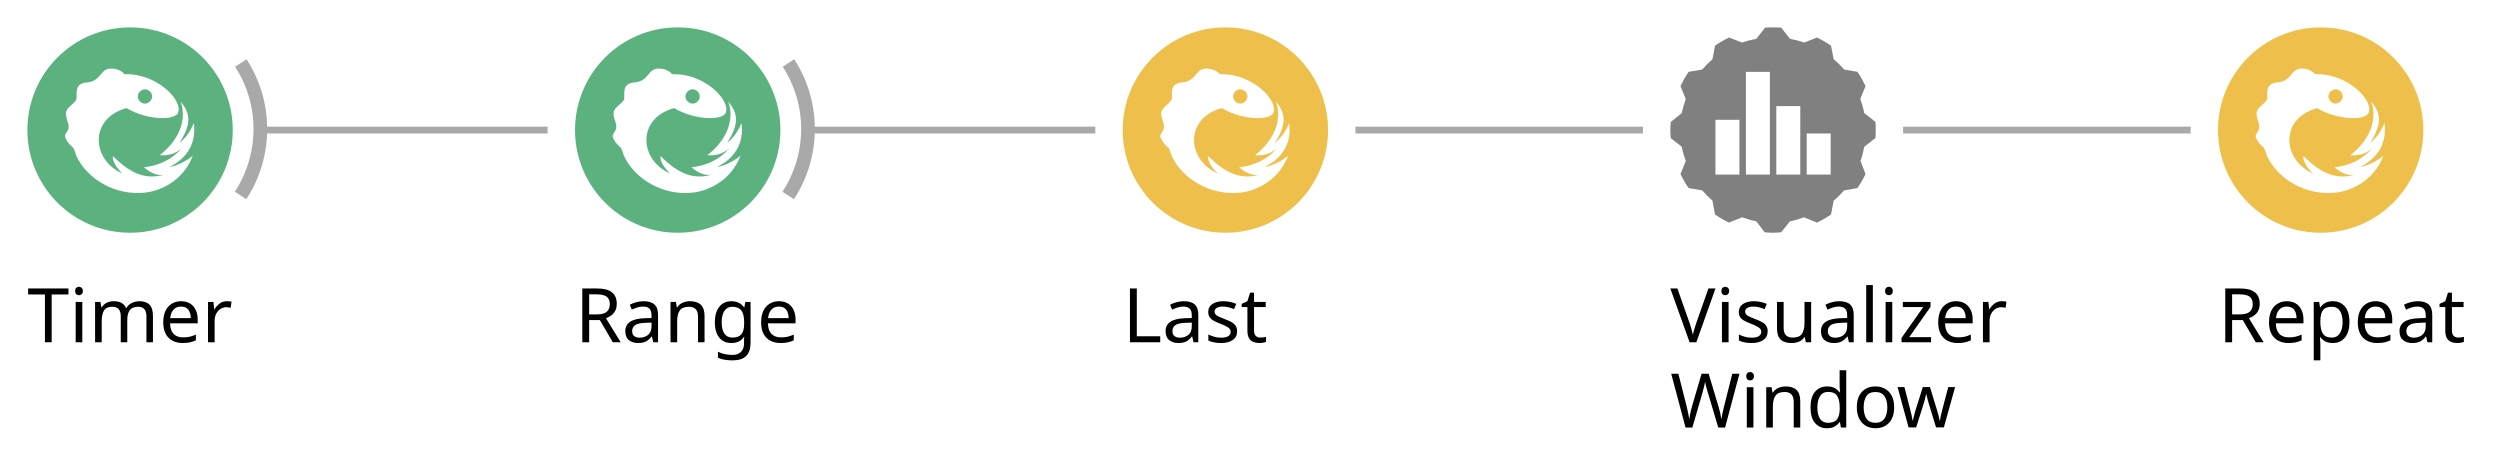
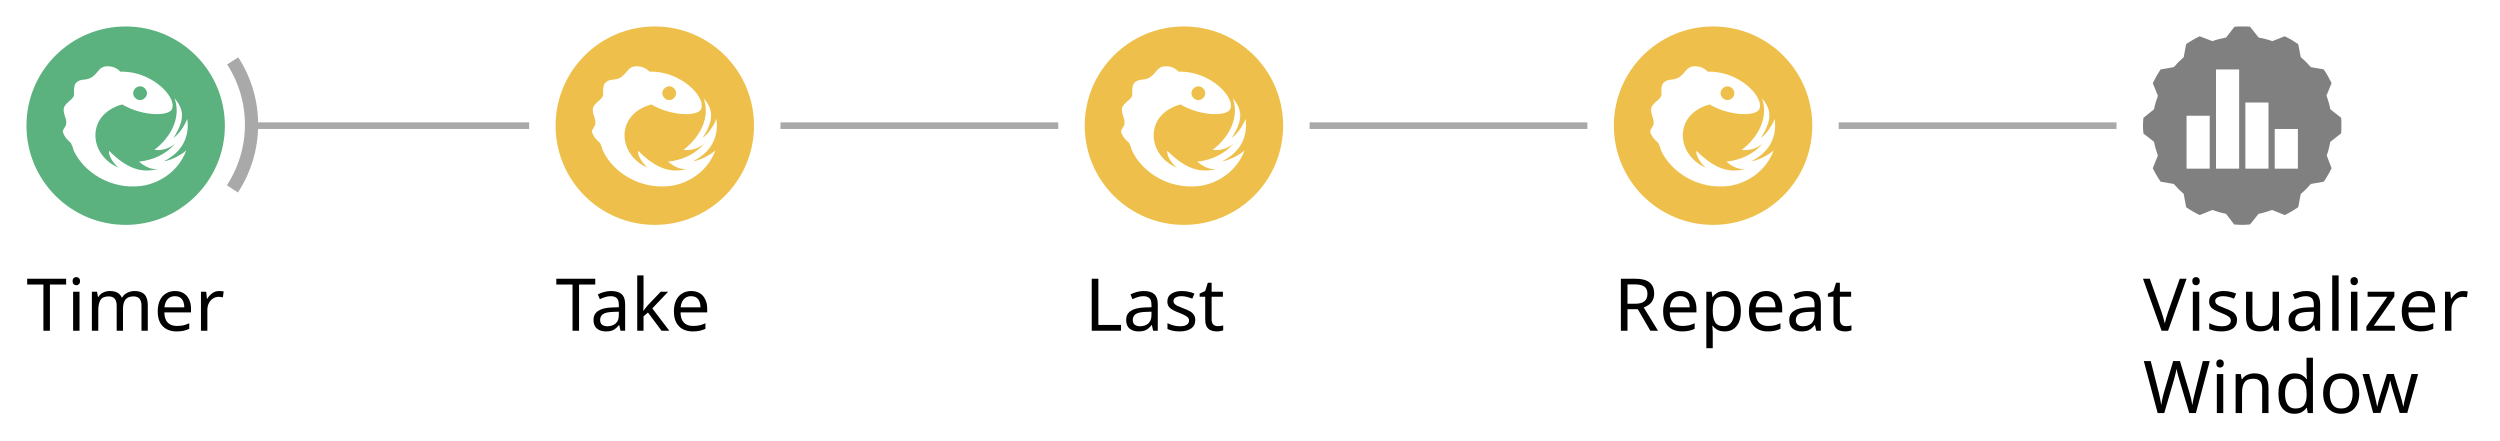
- <svg xmlns="http://www.w3.org/2000/svg" width="365.195" height="66.65" id="SvgGdi_output">
+ <svg xmlns="http://www.w3.org/2000/svg" width="377.979" height="66.65" id="SvgGdi_output">
  <style>text { fill: #000; } @media (prefers-color-scheme: dark) { text { fill: #eee; } }</style>
  <rect id="background" height="100.00%" style="fill:none;" width="100.00%" y="0.00" x="0.00" />
  <g style="shape-rendering:auto;" id="root_group">
    <line y1="19.00" style="stroke:rgb(169,169,169);fill:none;stroke-linecap:butt;stroke-miterlimit:9;opacity:1;stroke-width:1;stroke-linejoin:miter;" id="2" x2="320.00" y2="19.00" x1="278.00" />
    <line y1="19.00" style="stroke:rgb(169,169,169);fill:none;stroke-linecap:butt;stroke-miterlimit:9;opacity:1;stroke-width:1;stroke-linejoin:miter;" id="3" x2="240.00" y2="19.00" x1="198.00" />
    <line y1="19.00" style="stroke:rgb(169,169,169);fill:none;stroke-linecap:butt;stroke-miterlimit:9;opacity:1;stroke-width:1;stroke-linejoin:miter;" id="4" x2="160.00" y2="19.00" x1="118.00" />
    <line y1="19.00" style="stroke:rgb(169,169,169);fill:none;stroke-linecap:butt;stroke-miterlimit:9;opacity:1;stroke-width:1;stroke-linejoin:miter;" id="5" x2="80.00" y2="19.00" x1="38.00" />
-     <ellipse id="38" cy="15.00" cx="15.00" transform="matrix(1.00 0.00 0.00 1.00 324.00 4.00 ) " rx="15.00" ry="15.00" style="stroke:none;opacity:1;fill:rgb(238,192,75);" />
-     <path d="M 12.246 6.014 12.246 6.02 C 12.058 6.02 11.895 6.04 11.767 6.066 10.869 6.353 10.896 6.934 9.877 7.686 8.863 8.264 8.353 7.82 7.615 8.42 6.878 9.016 7.393 10.383 7.084 10.648 6.777 11.18 5.826 11.655 5.652 12.326 5.509 13.185 6.042 13.797 6.021 14.533 6.083 15.146 5.411 15.495 5.508 15.992 5.797 16.804 6.354 17.292 6.617 17.518 6.663 17.55 6.7 17.599 6.715 17.602 6.791 17.792 6.859 17.986 6.955 18.166 6.95 18.14 6.949 18.114 6.943 18.088 6.998 18.305 7.055 18.524 7.133 18.738 8.683 22.099 12.814 24.686 17.342 24.117 19.541 23.848 22.824 22.332 24.166 18.738 23.22 19.587 21.532 20.324 20.777 20.381 23.33 19.105 24.707 16.937 24.32 13.975 23.792 15.233 23.093 16.201 22.221 16.865 24.075 13.976 23.757 12.481 22.385 10.84 23.366 13.539 22.097 16.534 19.332 18.664 20.452 18.785 21.517 18.516 22.502 17.713 21.013 19.374 19.15 20.208 17.014 20.436 18.034 21.303 19.018 21.695 19.959 21.527 17.345 22.249 15.155 21.454 12.49 18.801 12.351 19.515 13.105 20.628 13.883 21.338 9.373 19.383 8.976 13.296 14.469 11.793 14.472 11.793 14.475 11.794 14.478 11.793 17.75 13.707 21.865 13.581 22.051 12.344 22.509 10.861 19.965 7.805 16.162 7.008 15.462 6.871 14.792 6.817 14.154 6.836 14.167 6.836 14.179 6.836 14.191 6.826 13.584 6.177 12.81 6.012 12.246 6.014 z M 17.178 9.047 C 17.724 9.047 18.223 9.544 18.223 10.09 18.223 10.636 17.724 11.133 17.178 11.133 16.632 11.133 16.135 10.636 16.135 10.09 16.135 9.544 16.632 9.047 17.178 9.047 z " style="stroke:none;fill-rule:evenodd;opacity:1;fill:rgb(255,255,255);" transform="matrix(1.00 0.00 0.00 1.00 324.00 4.00 ) " id="41" />
-     <text id="42" transform="matrix(1.00 0.00 0.00 1.00 0.00 0.00 ) " x="324.00px" y="39.00px" style="stroke:none;clip-path:url(#44_text_clipper);font-family:Microsoft Sans Serif;font-size:8.25pt;opacity:1;">
-       <tspan dy="8.25pt" id="46">Repeat</tspan>
+     <path transform="matrix(1.00 0.00 0.00 1.00 324.00 4.00 ) " id="38" d="M 15 0 C 15.401 0 15.794 0 16.187 0.033 L 17.476 1.671 C 18.195 1.804 18.878 1.977 19.552 2.218 L 21.429 1.483 C 22.14 1.823 22.829 2.227 23.473 2.67 L 23.849 4.621 C 24.395 5.087 24.913 5.605 25.379 6.151 L 27.33 6.494 C 27.773 7.138 28.177 7.861 28.517 8.571 L 27.746 10.448 C 27.987 11.122 28.196 11.805 28.329 12.523 L 29.967 13.813 C 29.998 14.206 30 14.599 30 15 30 15.392 29.997 15.769 29.967 16.154 L 28.329 17.44 C 28.198 18.146 28.017 18.852 27.782 19.516 L 28.517 21.429 C 28.176 22.143 27.775 22.826 27.33 23.473 L 25.379 23.813 C 24.913 24.358 24.395 24.877 23.849 25.342 L 23.473 27.33 C 22.828 27.774 22.14 28.177 21.429 28.517 L 19.516 27.746 C 18.851 27.982 18.184 28.198 17.476 28.329 L 16.187 29.934 C 15.793 29.965 15.401 30 15 30 14.599 30 14.173 29.966 13.78 29.934 L 12.56 28.329 C 11.862 28.2 11.141 27.977 10.484 27.746 L 8.571 28.517 C 7.856 28.176 7.174 27.776 6.527 27.33 L 6.151 25.306 C 5.617 24.848 5.114 24.348 4.658 23.813 L 2.67 23.473 C 2.225 22.826 1.824 22.143 1.483 21.429 L 2.254 19.516 C 2.023 18.859 1.8 18.138 1.671 17.44 L 0.066 16.187 C 0.035 15.794 -9.272993E-05 15.401 -9.272993E-05 15 -9.272993E-05 14.599 0.035 14.206 0.066 13.813 L 1.671 12.524 C 1.802 11.816 2.019 11.149 2.254 10.484 L 1.483 8.571 C 1.823 7.861 2.227 7.138 2.67 6.494 L 4.658 6.151 C 5.114 5.616 5.617 5.116 6.151 4.658 L 6.527 2.67 C 7.174 2.225 7.857 1.824 8.571 1.483 L 10.484 2.218 C 11.148 1.983 11.854 1.802 12.56 1.671 L 13.846 0.033 C 14.231 0.003 14.608 -0 15 -0 z " style="stroke:none;fill-rule:evenodd;opacity:1;fill:rgb(128,128,128);" />
+     <rect id="45" height="8.00" style="stroke:none;opacity:1;fill:rgb(255,255,255);" transform="matrix(1.00 0.00 0.00 1.00 324.00 4.00 ) " width="3.50" y="13.50" x="6.59" />
+     <rect id="46" height="15.00" style="stroke:none;opacity:1;fill:rgb(255,255,255);" transform="matrix(1.00 0.00 0.00 1.00 324.00 4.00 ) " width="3.50" y="6.50" x="11.04" />
+     <rect id="47" height="10.00" style="stroke:none;opacity:1;fill:rgb(255,255,255);" transform="matrix(1.00 0.00 0.00 1.00 324.00 4.00 ) " width="3.50" y="11.50" x="15.48" />
+     <rect id="48" height="6.00" style="stroke:none;opacity:1;fill:rgb(255,255,255);" transform="matrix(1.00 0.00 0.00 1.00 324.00 4.00 ) " width="3.50" y="15.50" x="19.92" />
+     <text id="49" transform="matrix(1.00 0.00 0.00 1.00 0.00 0.00 ) " x="324.00px" y="39.00px" style="stroke:none;clip-path:url(#51_text_clipper);font-family:Microsoft Sans Serif;font-size:8.25pt;opacity:1;">
+       <tspan dy="8.25pt" id="53">Visualizer</tspan>
    </text>
-     <path transform="matrix(1.00 0.00 0.00 1.00 244.00 4.00 ) " id="50" d="M 15 0 C 15.401 0 15.794 0 16.187 0.033 L 17.476 1.671 C 18.195 1.804 18.878 1.977 19.552 2.218 L 21.429 1.483 C 22.14 1.823 22.829 2.227 23.473 2.67 L 23.849 4.621 C 24.395 5.087 24.913 5.605 25.379 6.151 L 27.33 6.494 C 27.773 7.138 28.177 7.861 28.517 8.571 L 27.746 10.448 C 27.987 11.122 28.196 11.805 28.329 12.523 L 29.967 13.813 C 29.998 14.206 30 14.599 30 15 30 15.392 29.997 15.769 29.967 16.154 L 28.329 17.44 C 28.198 18.146 28.017 18.852 27.782 19.516 L 28.517 21.429 C 28.176 22.143 27.775 22.826 27.33 23.473 L 25.379 23.813 C 24.913 24.358 24.395 24.877 23.849 25.342 L 23.473 27.33 C 22.828 27.774 22.14 28.177 21.429 28.517 L 19.516 27.746 C 18.851 27.982 18.184 28.198 17.476 28.329 L 16.187 29.934 C 15.793 29.965 15.401 30 15 30 14.599 30 14.173 29.966 13.78 29.934 L 12.56 28.329 C 11.862 28.2 11.141 27.977 10.484 27.746 L 8.571 28.517 C 7.856 28.176 7.174 27.776 6.527 27.33 L 6.151 25.306 C 5.617 24.848 5.114 24.348 4.658 23.813 L 2.67 23.473 C 2.225 22.826 1.824 22.143 1.483 21.429 L 2.254 19.516 C 2.023 18.859 1.8 18.138 1.671 17.44 L 0.066 16.187 C 0.035 15.794 -9.272993E-05 15.401 -9.272993E-05 15 -9.272993E-05 14.599 0.035 14.206 0.066 13.813 L 1.671 12.524 C 1.802 11.816 2.019 11.149 2.254 10.484 L 1.483 8.571 C 1.823 7.861 2.227 7.138 2.67 6.494 L 4.658 6.151 C 5.114 5.616 5.617 5.116 6.151 4.658 L 6.527 2.67 C 7.174 2.225 7.857 1.824 8.571 1.483 L 10.484 2.218 C 11.148 1.983 11.854 1.802 12.56 1.671 L 13.846 0.033 C 14.231 0.003 14.608 -0 15 -0 z " style="stroke:none;fill-rule:evenodd;opacity:1;fill:rgb(128,128,128);" />
-     <rect id="57" height="8.00" style="stroke:none;opacity:1;fill:rgb(255,255,255);" transform="matrix(1.00 0.00 0.00 1.00 244.00 4.00 ) " width="3.50" y="13.50" x="6.59" />
-     <rect id="58" height="15.00" style="stroke:none;opacity:1;fill:rgb(255,255,255);" transform="matrix(1.00 0.00 0.00 1.00 244.00 4.00 ) " width="3.50" y="6.50" x="11.04" />
-     <rect id="59" height="10.00" style="stroke:none;opacity:1;fill:rgb(255,255,255);" transform="matrix(1.00 0.00 0.00 1.00 244.00 4.00 ) " width="3.50" y="11.50" x="15.48" />
-     <rect id="60" height="6.00" style="stroke:none;opacity:1;fill:rgb(255,255,255);" transform="matrix(1.00 0.00 0.00 1.00 244.00 4.00 ) " width="3.50" y="15.50" x="19.92" />
-     <text id="61" transform="matrix(1.00 0.00 0.00 1.00 0.00 0.00 ) " x="244.00px" y="39.00px" style="stroke:none;clip-path:url(#63_text_clipper);font-family:Microsoft Sans Serif;font-size:8.25pt;opacity:1;">
-       <tspan dy="8.25pt" id="65">Visualizer</tspan>
+     <text id="55" transform="matrix(1.00 0.00 0.00 1.00 0.00 0.00 ) " x="324.00px" y="51.45px" style="stroke:none;clip-path:url(#57_text_clipper);font-family:Microsoft Sans Serif;font-size:8.25pt;opacity:1;">
+       <tspan dy="8.25pt" id="59">Window</tspan>
    </text>
-     <text id="67" transform="matrix(1.00 0.00 0.00 1.00 0.00 0.00 ) " x="244.00px" y="51.45px" style="stroke:none;clip-path:url(#69_text_clipper);font-family:Microsoft Sans Serif;font-size:8.25pt;opacity:1;">
-       <tspan dy="8.25pt" id="71">Window</tspan>
+     <ellipse id="63" cy="15.00" cx="15.00" transform="matrix(1.00 0.00 0.00 1.00 244.00 4.00 ) " rx="15.00" ry="15.00" style="stroke:none;opacity:1;fill:rgb(238,192,75);" />
+     <path d="M 12.246 6.014 12.246 6.02 C 12.058 6.02 11.895 6.04 11.767 6.066 10.869 6.353 10.896 6.934 9.877 7.686 8.863 8.264 8.353 7.82 7.615 8.42 6.878 9.016 7.393 10.383 7.084 10.648 6.777 11.18 5.826 11.655 5.652 12.326 5.509 13.185 6.042 13.797 6.021 14.533 6.083 15.146 5.411 15.495 5.508 15.992 5.797 16.804 6.354 17.292 6.617 17.518 6.663 17.55 6.7 17.599 6.715 17.602 6.791 17.792 6.859 17.986 6.955 18.166 6.95 18.14 6.949 18.114 6.943 18.088 6.998 18.305 7.055 18.524 7.133 18.738 8.683 22.099 12.814 24.686 17.342 24.117 19.541 23.848 22.824 22.332 24.166 18.738 23.22 19.587 21.532 20.324 20.777 20.381 23.33 19.105 24.707 16.937 24.32 13.975 23.792 15.233 23.093 16.201 22.221 16.865 24.075 13.976 23.757 12.481 22.385 10.84 23.366 13.539 22.097 16.534 19.332 18.664 20.452 18.785 21.517 18.516 22.502 17.713 21.013 19.374 19.15 20.208 17.014 20.436 18.034 21.303 19.018 21.695 19.959 21.527 17.345 22.249 15.155 21.454 12.49 18.801 12.351 19.515 13.105 20.628 13.883 21.338 9.373 19.383 8.976 13.296 14.469 11.793 14.472 11.793 14.475 11.794 14.478 11.793 17.75 13.707 21.865 13.581 22.051 12.344 22.509 10.861 19.965 7.805 16.162 7.008 15.462 6.871 14.792 6.817 14.154 6.836 14.167 6.836 14.179 6.836 14.191 6.826 13.584 6.177 12.81 6.012 12.246 6.014 z M 17.178 9.047 C 17.724 9.047 18.223 9.544 18.223 10.09 18.223 10.636 17.724 11.133 17.178 11.133 16.632 11.133 16.135 10.636 16.135 10.09 16.135 9.544 16.632 9.047 17.178 9.047 z " style="stroke:none;fill-rule:evenodd;opacity:1;fill:rgb(255,255,255);" transform="matrix(1.00 0.00 0.00 1.00 244.00 4.00 ) " id="66" />
+     <text id="67" transform="matrix(1.00 0.00 0.00 1.00 0.00 0.00 ) " x="244.00px" y="39.00px" style="stroke:none;clip-path:url(#69_text_clipper);font-family:Microsoft Sans Serif;font-size:8.25pt;opacity:1;">
+       <tspan dy="8.25pt" id="71">Repeat</tspan>
    </text>
    <ellipse id="73" cy="15.00" cx="15.00" transform="matrix(1.00 0.00 0.00 1.00 164.00 4.00 ) " rx="15.00" ry="15.00" style="stroke:none;opacity:1;fill:rgb(238,192,75);" />
    <path d="M 12.246 6.014 12.246 6.02 C 12.058 6.02 11.895 6.04 11.767 6.066 10.869 6.353 10.896 6.934 9.877 7.686 8.863 8.264 8.353 7.82 7.615 8.42 6.878 9.016 7.393 10.383 7.084 10.648 6.777 11.18 5.826 11.655 5.652 12.326 5.509 13.185 6.042 13.797 6.021 14.533 6.083 15.146 5.411 15.495 5.508 15.992 5.797 16.804 6.354 17.292 6.617 17.518 6.663 17.55 6.7 17.599 6.715 17.602 6.791 17.792 6.859 17.986 6.955 18.166 6.95 18.14 6.949 18.114 6.943 18.088 6.998 18.305 7.055 18.524 7.133 18.738 8.683 22.099 12.814 24.686 17.342 24.117 19.541 23.848 22.824 22.332 24.166 18.738 23.22 19.587 21.532 20.324 20.777 20.381 23.33 19.105 24.707 16.937 24.32 13.975 23.792 15.233 23.093 16.201 22.221 16.865 24.075 13.976 23.757 12.481 22.385 10.84 23.366 13.539 22.097 16.534 19.332 18.664 20.452 18.785 21.517 18.516 22.502 17.713 21.013 19.374 19.15 20.208 17.014 20.436 18.034 21.303 19.018 21.695 19.959 21.527 17.345 22.249 15.155 21.454 12.49 18.801 12.351 19.515 13.105 20.628 13.883 21.338 9.373 19.383 8.976 13.296 14.469 11.793 14.472 11.793 14.475 11.794 14.478 11.793 17.75 13.707 21.865 13.581 22.051 12.344 22.509 10.861 19.965 7.805 16.162 7.008 15.462 6.871 14.792 6.817 14.154 6.836 14.167 6.836 14.179 6.836 14.191 6.826 13.584 6.177 12.81 6.012 12.246 6.014 z M 17.178 9.047 C 17.724 9.047 18.223 9.544 18.223 10.09 18.223 10.636 17.724 11.133 17.178 11.133 16.632 11.133 16.135 10.636 16.135 10.09 16.135 9.544 16.632 9.047 17.178 9.047 z " style="stroke:none;fill-rule:evenodd;opacity:1;fill:rgb(255,255,255);" transform="matrix(1.00 0.00 0.00 1.00 164.00 4.00 ) " id="74" />
    <text id="75" transform="matrix(1.00 0.00 0.00 1.00 0.00 0.00 ) " x="164.00px" y="39.00px" style="stroke:none;clip-path:url(#77_text_clipper);font-family:Microsoft Sans Serif;font-size:8.25pt;opacity:1;">
      <tspan dy="8.25pt" id="79">Last</tspan>
    </text>
-     <path d="M 31.179 5.2 C 34.998 11.092 34.981 18.682 31.136 24.557 " style="stroke:rgb(169,169,169);fill:none;stroke-linecap:butt;stroke-miterlimit:9;opacity:1;stroke-width:2;stroke-linejoin:miter;" transform="matrix(1.00 0.00 0.00 1.00 84.00 4.00 ) " id="84" />
-     <ellipse id="85" cy="15.00" cx="15.00" transform="matrix(1.00 0.00 0.00 1.00 84.00 4.00 ) " rx="15.00" ry="15.00" style="stroke:none;opacity:1;fill:rgb(91,178,126);" />
-     <path d="M 12.246 6.014 12.246 6.02 C 12.058 6.02 11.895 6.04 11.767 6.066 10.869 6.353 10.896 6.934 9.877 7.686 8.863 8.264 8.353 7.82 7.615 8.42 6.878 9.016 7.393 10.383 7.084 10.648 6.777 11.18 5.826 11.655 5.652 12.326 5.509 13.185 6.042 13.797 6.021 14.533 6.083 15.146 5.411 15.495 5.508 15.992 5.797 16.804 6.354 17.292 6.617 17.518 6.663 17.55 6.7 17.599 6.715 17.602 6.791 17.792 6.859 17.986 6.955 18.166 6.95 18.14 6.949 18.114 6.943 18.088 6.998 18.305 7.055 18.524 7.133 18.738 8.683 22.099 12.814 24.686 17.342 24.117 19.541 23.848 22.824 22.332 24.166 18.738 23.22 19.587 21.532 20.324 20.777 20.381 23.33 19.105 24.707 16.937 24.32 13.975 23.792 15.233 23.093 16.201 22.221 16.865 24.075 13.976 23.757 12.481 22.385 10.84 23.366 13.539 22.097 16.534 19.332 18.664 20.452 18.785 21.517 18.516 22.502 17.713 21.013 19.374 19.15 20.208 17.014 20.436 18.034 21.303 19.018 21.695 19.959 21.527 17.345 22.249 15.155 21.454 12.49 18.801 12.351 19.515 13.105 20.628 13.883 21.338 9.373 19.383 8.976 13.296 14.469 11.793 14.472 11.793 14.475 11.794 14.478 11.793 17.75 13.707 21.865 13.581 22.051 12.344 22.509 10.861 19.965 7.805 16.162 7.008 15.462 6.871 14.792 6.817 14.154 6.836 14.167 6.836 14.179 6.836 14.191 6.826 13.584 6.177 12.81 6.012 12.246 6.014 z M 17.178 9.047 C 17.724 9.047 18.223 9.544 18.223 10.09 18.223 10.636 17.724 11.133 17.178 11.133 16.632 11.133 16.135 10.636 16.135 10.09 16.135 9.544 16.632 9.047 17.178 9.047 z " style="stroke:none;fill-rule:evenodd;opacity:1;fill:rgb(255,255,255);" transform="matrix(1.00 0.00 0.00 1.00 84.00 4.00 ) " id="86" />
-     <text id="87" transform="matrix(1.00 0.00 0.00 1.00 0.00 0.00 ) " x="84.00px" y="39.00px" style="stroke:none;clip-path:url(#89_text_clipper);font-family:Microsoft Sans Serif;font-size:8.25pt;opacity:1;">
-       <tspan dy="8.25pt" id="91">Range</tspan>
+     <ellipse id="81" cy="15.00" cx="15.00" transform="matrix(1.00 0.00 0.00 1.00 84.00 4.00 ) " rx="15.00" ry="15.00" style="stroke:none;opacity:1;fill:rgb(238,192,75);" />
+     <path d="M 12.246 6.014 12.246 6.02 C 12.058 6.02 11.895 6.04 11.767 6.066 10.869 6.353 10.896 6.934 9.877 7.686 8.863 8.264 8.353 7.82 7.615 8.42 6.878 9.016 7.393 10.383 7.084 10.648 6.777 11.18 5.826 11.655 5.652 12.326 5.509 13.185 6.042 13.797 6.021 14.533 6.083 15.146 5.411 15.495 5.508 15.992 5.797 16.804 6.354 17.292 6.617 17.518 6.663 17.55 6.7 17.599 6.715 17.602 6.791 17.792 6.859 17.986 6.955 18.166 6.95 18.14 6.949 18.114 6.943 18.088 6.998 18.305 7.055 18.524 7.133 18.738 8.683 22.099 12.814 24.686 17.342 24.117 19.541 23.848 22.824 22.332 24.166 18.738 23.22 19.587 21.532 20.324 20.777 20.381 23.33 19.105 24.707 16.937 24.32 13.975 23.792 15.233 23.093 16.201 22.221 16.865 24.075 13.976 23.757 12.481 22.385 10.84 23.366 13.539 22.097 16.534 19.332 18.664 20.452 18.785 21.517 18.516 22.502 17.713 21.013 19.374 19.15 20.208 17.014 20.436 18.034 21.303 19.018 21.695 19.959 21.527 17.345 22.249 15.155 21.454 12.49 18.801 12.351 19.515 13.105 20.628 13.883 21.338 9.373 19.383 8.976 13.296 14.469 11.793 14.472 11.793 14.475 11.794 14.478 11.793 17.75 13.707 21.865 13.581 22.051 12.344 22.509 10.861 19.965 7.805 16.162 7.008 15.462 6.871 14.792 6.817 14.154 6.836 14.167 6.836 14.179 6.836 14.191 6.826 13.584 6.177 12.81 6.012 12.246 6.014 z M 17.178 9.047 C 17.724 9.047 18.223 9.544 18.223 10.09 18.223 10.636 17.724 11.133 17.178 11.133 16.632 11.133 16.135 10.636 16.135 10.09 16.135 9.544 16.632 9.047 17.178 9.047 z " style="stroke:none;fill-rule:evenodd;opacity:1;fill:rgb(255,255,255);" transform="matrix(1.00 0.00 0.00 1.00 84.00 4.00 ) " id="82" />
+     <text id="83" transform="matrix(1.00 0.00 0.00 1.00 0.00 0.00 ) " x="84.00px" y="39.00px" style="stroke:none;clip-path:url(#85_text_clipper);font-family:Microsoft Sans Serif;font-size:8.25pt;opacity:1;">
+       <tspan dy="8.25pt" id="87">Take</tspan>
    </text>
-     <path d="M 31.179 5.2 C 34.998 11.092 34.981 18.682 31.136 24.557 " style="stroke:rgb(169,169,169);fill:none;stroke-linecap:butt;stroke-miterlimit:9;opacity:1;stroke-width:2;stroke-linejoin:miter;" transform="matrix(1.00 0.00 0.00 1.00 4.00 4.00 ) " id="93" />
-     <ellipse id="94" cy="15.00" cx="15.00" transform="matrix(1.00 0.00 0.00 1.00 4.00 4.00 ) " rx="15.00" ry="15.00" style="stroke:none;opacity:1;fill:rgb(91,178,126);" />
-     <path d="M 12.246 6.014 12.246 6.02 C 12.058 6.02 11.895 6.04 11.767 6.066 10.869 6.353 10.896 6.934 9.877 7.686 8.863 8.264 8.353 7.82 7.615 8.42 6.878 9.016 7.393 10.383 7.084 10.648 6.777 11.18 5.826 11.655 5.652 12.326 5.509 13.185 6.042 13.797 6.021 14.533 6.083 15.146 5.411 15.495 5.508 15.992 5.797 16.804 6.354 17.292 6.617 17.518 6.663 17.55 6.7 17.599 6.715 17.602 6.791 17.792 6.859 17.986 6.955 18.166 6.95 18.14 6.949 18.114 6.943 18.088 6.998 18.305 7.055 18.524 7.133 18.738 8.683 22.099 12.814 24.686 17.342 24.117 19.541 23.848 22.824 22.332 24.166 18.738 23.22 19.587 21.532 20.324 20.777 20.381 23.33 19.105 24.707 16.937 24.32 13.975 23.792 15.233 23.093 16.201 22.221 16.865 24.075 13.976 23.757 12.481 22.385 10.84 23.366 13.539 22.097 16.534 19.332 18.664 20.452 18.785 21.517 18.516 22.502 17.713 21.013 19.374 19.15 20.208 17.014 20.436 18.034 21.303 19.018 21.695 19.959 21.527 17.345 22.249 15.155 21.454 12.49 18.801 12.351 19.515 13.105 20.628 13.883 21.338 9.373 19.383 8.976 13.296 14.469 11.793 14.472 11.793 14.475 11.794 14.478 11.793 17.75 13.707 21.865 13.581 22.051 12.344 22.509 10.861 19.965 7.805 16.162 7.008 15.462 6.871 14.792 6.817 14.154 6.836 14.167 6.836 14.179 6.836 14.191 6.826 13.584 6.177 12.81 6.012 12.246 6.014 z M 17.178 9.047 C 17.724 9.047 18.223 9.544 18.223 10.09 18.223 10.636 17.724 11.133 17.178 11.133 16.632 11.133 16.135 10.636 16.135 10.09 16.135 9.544 16.632 9.047 17.178 9.047 z " style="stroke:none;fill-rule:evenodd;opacity:1;fill:rgb(255,255,255);" transform="matrix(1.00 0.00 0.00 1.00 4.00 4.00 ) " id="95" />
-     <text id="96" transform="matrix(1.00 0.00 0.00 1.00 0.00 0.00 ) " x="4.00px" y="39.00px" style="stroke:none;clip-path:url(#98_text_clipper);font-family:Microsoft Sans Serif;font-size:8.25pt;opacity:1;">
-       <tspan dy="8.25pt" id="100">Timer</tspan>
+     <path transform="matrix(1.00 0.00 0.00 1.00 4.00 4.00 ) " id="92" d="M 31.179 5.2 C 34.998 11.092 34.981 18.682 31.136 24.557 " style="stroke:rgb(169,169,169);fill:none;stroke-linecap:butt;stroke-miterlimit:9;opacity:1;stroke-width:2;stroke-linejoin:miter;" />
+     <ellipse id="93" cy="15.00" cx="15.00" transform="matrix(1.00 0.00 0.00 1.00 4.00 4.00 ) " rx="15.00" ry="15.00" style="stroke:none;opacity:1;fill:rgb(91,178,126);" />
+     <path d="M 12.246 6.014 12.246 6.02 C 12.058 6.02 11.895 6.04 11.767 6.066 10.869 6.353 10.896 6.934 9.877 7.686 8.863 8.264 8.353 7.82 7.615 8.42 6.878 9.016 7.393 10.383 7.084 10.648 6.777 11.18 5.826 11.655 5.652 12.326 5.509 13.185 6.042 13.797 6.021 14.533 6.083 15.146 5.411 15.495 5.508 15.992 5.797 16.804 6.354 17.292 6.617 17.518 6.663 17.55 6.7 17.599 6.715 17.602 6.791 17.792 6.859 17.986 6.955 18.166 6.95 18.14 6.949 18.114 6.943 18.088 6.998 18.305 7.055 18.524 7.133 18.738 8.683 22.099 12.814 24.686 17.342 24.117 19.541 23.848 22.824 22.332 24.166 18.738 23.22 19.587 21.532 20.324 20.777 20.381 23.33 19.105 24.707 16.937 24.32 13.975 23.792 15.233 23.093 16.201 22.221 16.865 24.075 13.976 23.757 12.481 22.385 10.84 23.366 13.539 22.097 16.534 19.332 18.664 20.452 18.785 21.517 18.516 22.502 17.713 21.013 19.374 19.15 20.208 17.014 20.436 18.034 21.303 19.018 21.695 19.959 21.527 17.345 22.249 15.155 21.454 12.49 18.801 12.351 19.515 13.105 20.628 13.883 21.338 9.373 19.383 8.976 13.296 14.469 11.793 14.472 11.793 14.475 11.794 14.478 11.793 17.75 13.707 21.865 13.581 22.051 12.344 22.509 10.861 19.965 7.805 16.162 7.008 15.462 6.871 14.792 6.817 14.154 6.836 14.167 6.836 14.179 6.836 14.191 6.826 13.584 6.177 12.81 6.012 12.246 6.014 z M 17.178 9.047 C 17.724 9.047 18.223 9.544 18.223 10.09 18.223 10.636 17.724 11.133 17.178 11.133 16.632 11.133 16.135 10.636 16.135 10.09 16.135 9.544 16.632 9.047 17.178 9.047 z " style="stroke:none;fill-rule:evenodd;opacity:1;fill:rgb(255,255,255);" transform="matrix(1.00 0.00 0.00 1.00 4.00 4.00 ) " id="94" />
+     <text id="95" transform="matrix(1.00 0.00 0.00 1.00 0.00 0.00 ) " x="4.00px" y="39.00px" style="stroke:none;clip-path:url(#97_text_clipper);font-family:Microsoft Sans Serif;font-size:8.25pt;opacity:1;">
+       <tspan dy="8.25pt" id="99">Timer</tspan>
    </text>
  </g>
  <defs id="clips_hatches_and_gradients">
-     <clipPath id="44_text_clipper">
-       <rect x="324.00" y="39.00" width="40.20" height="13.83" id="45" />
+     <clipPath id="51_text_clipper">
+       <rect x="324.00" y="39.00" width="52.98" height="27.65" id="52" />
    </clipPath>
-     <clipPath id="63_text_clipper">
-       <rect x="244.00" y="39.00" width="52.98" height="27.65" id="64" />
+     <clipPath id="57_text_clipper">
+       <rect x="324.00" y="51.45" width="52.98" height="27.65" id="58" />
    </clipPath>
    <clipPath id="69_text_clipper">
-       <rect x="244.00" y="51.45" width="52.98" height="27.65" id="70" />
+       <rect x="244.00" y="39.00" width="40.20" height="13.83" id="70" />
    </clipPath>
    <clipPath id="77_text_clipper">
      <rect x="164.00" y="39.00" width="25.08" height="13.83" id="78" />
    </clipPath>
-     <clipPath id="89_text_clipper">
-       <rect x="84.00" y="39.00" width="37.05" height="13.83" id="90" />
+     <clipPath id="85_text_clipper">
+       <rect x="84.00" y="39.00" width="28.86" height="13.83" id="86" />
    </clipPath>
-     <clipPath id="98_text_clipper">
-       <rect x="4.00" y="39.00" width="32.68" height="13.83" id="99" />
+     <clipPath id="97_text_clipper">
+       <rect x="4.00" y="39.00" width="32.68" height="13.83" id="98" />
    </clipPath>
  </defs>
</svg>
